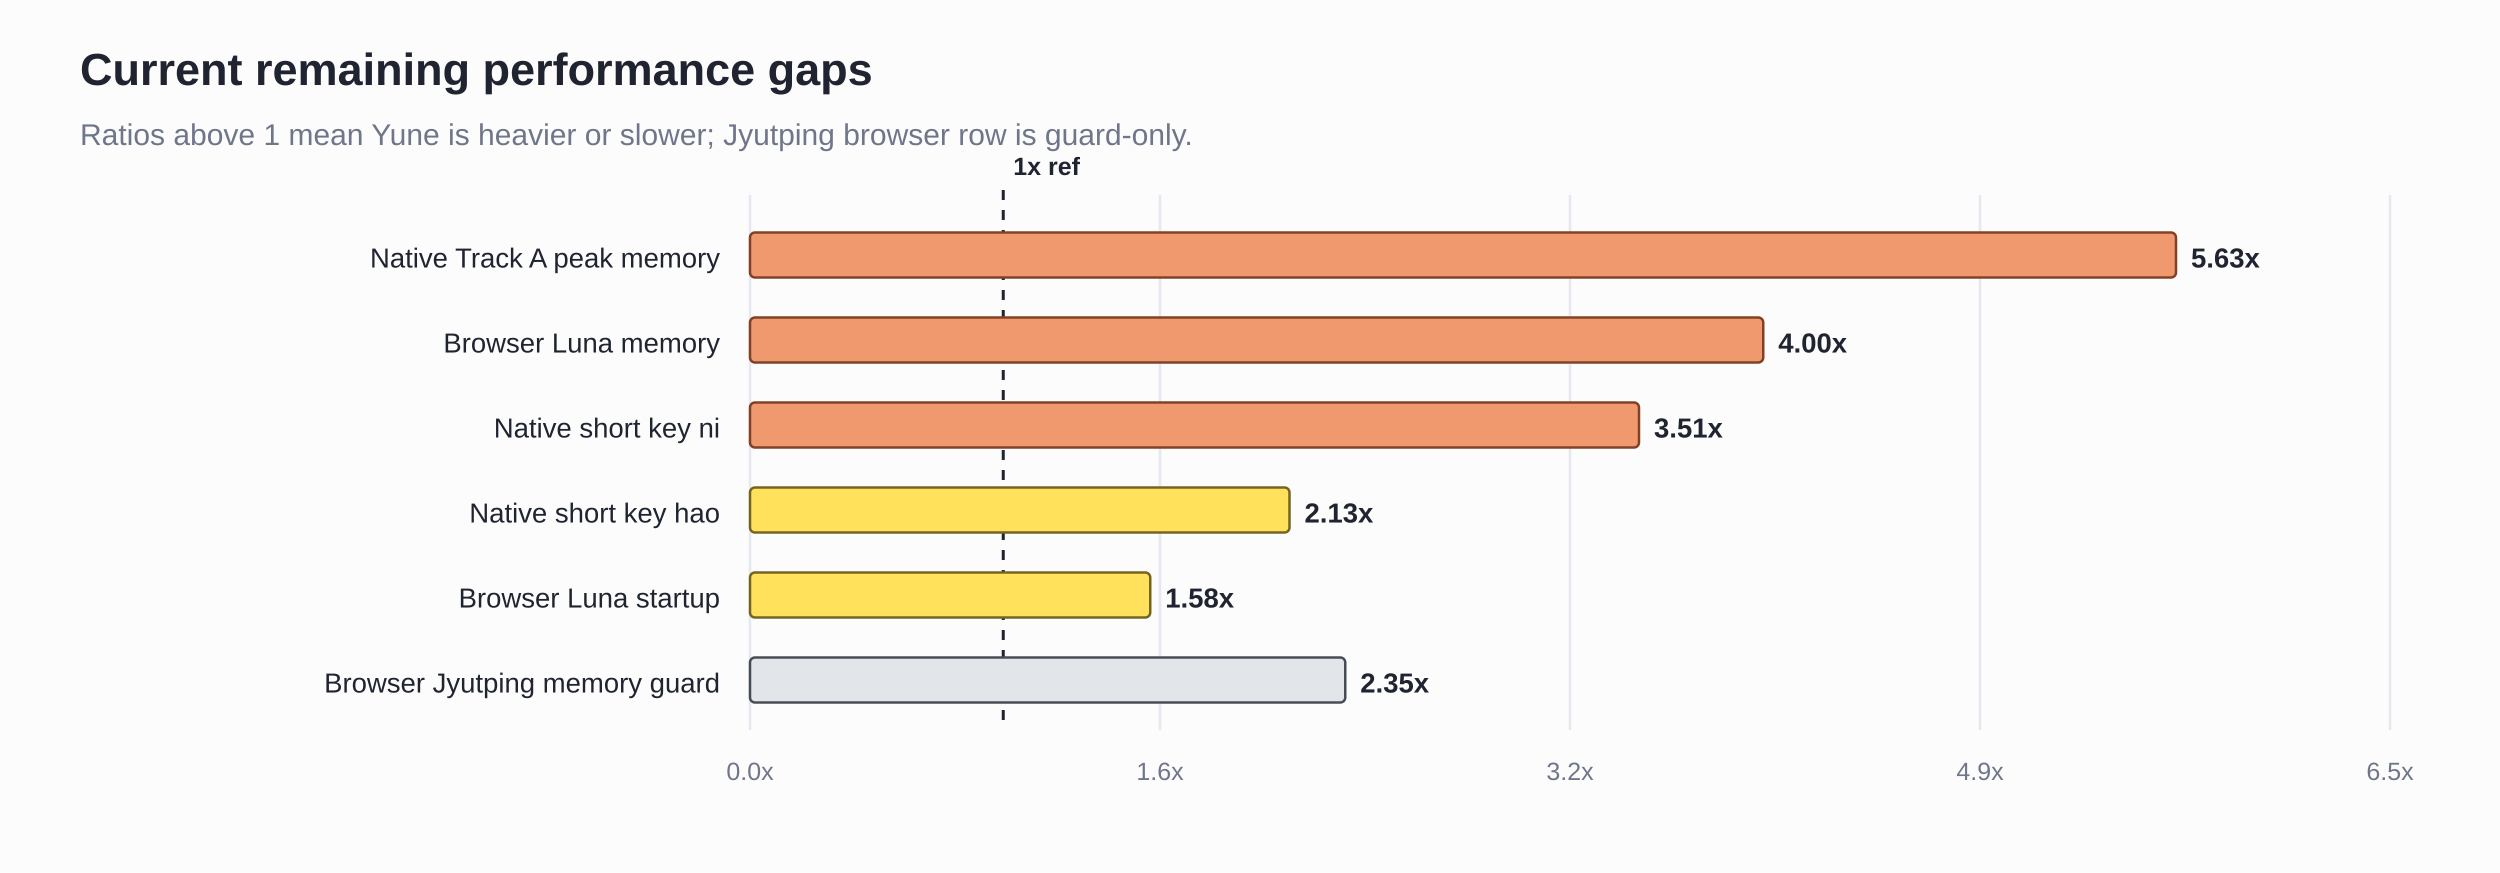
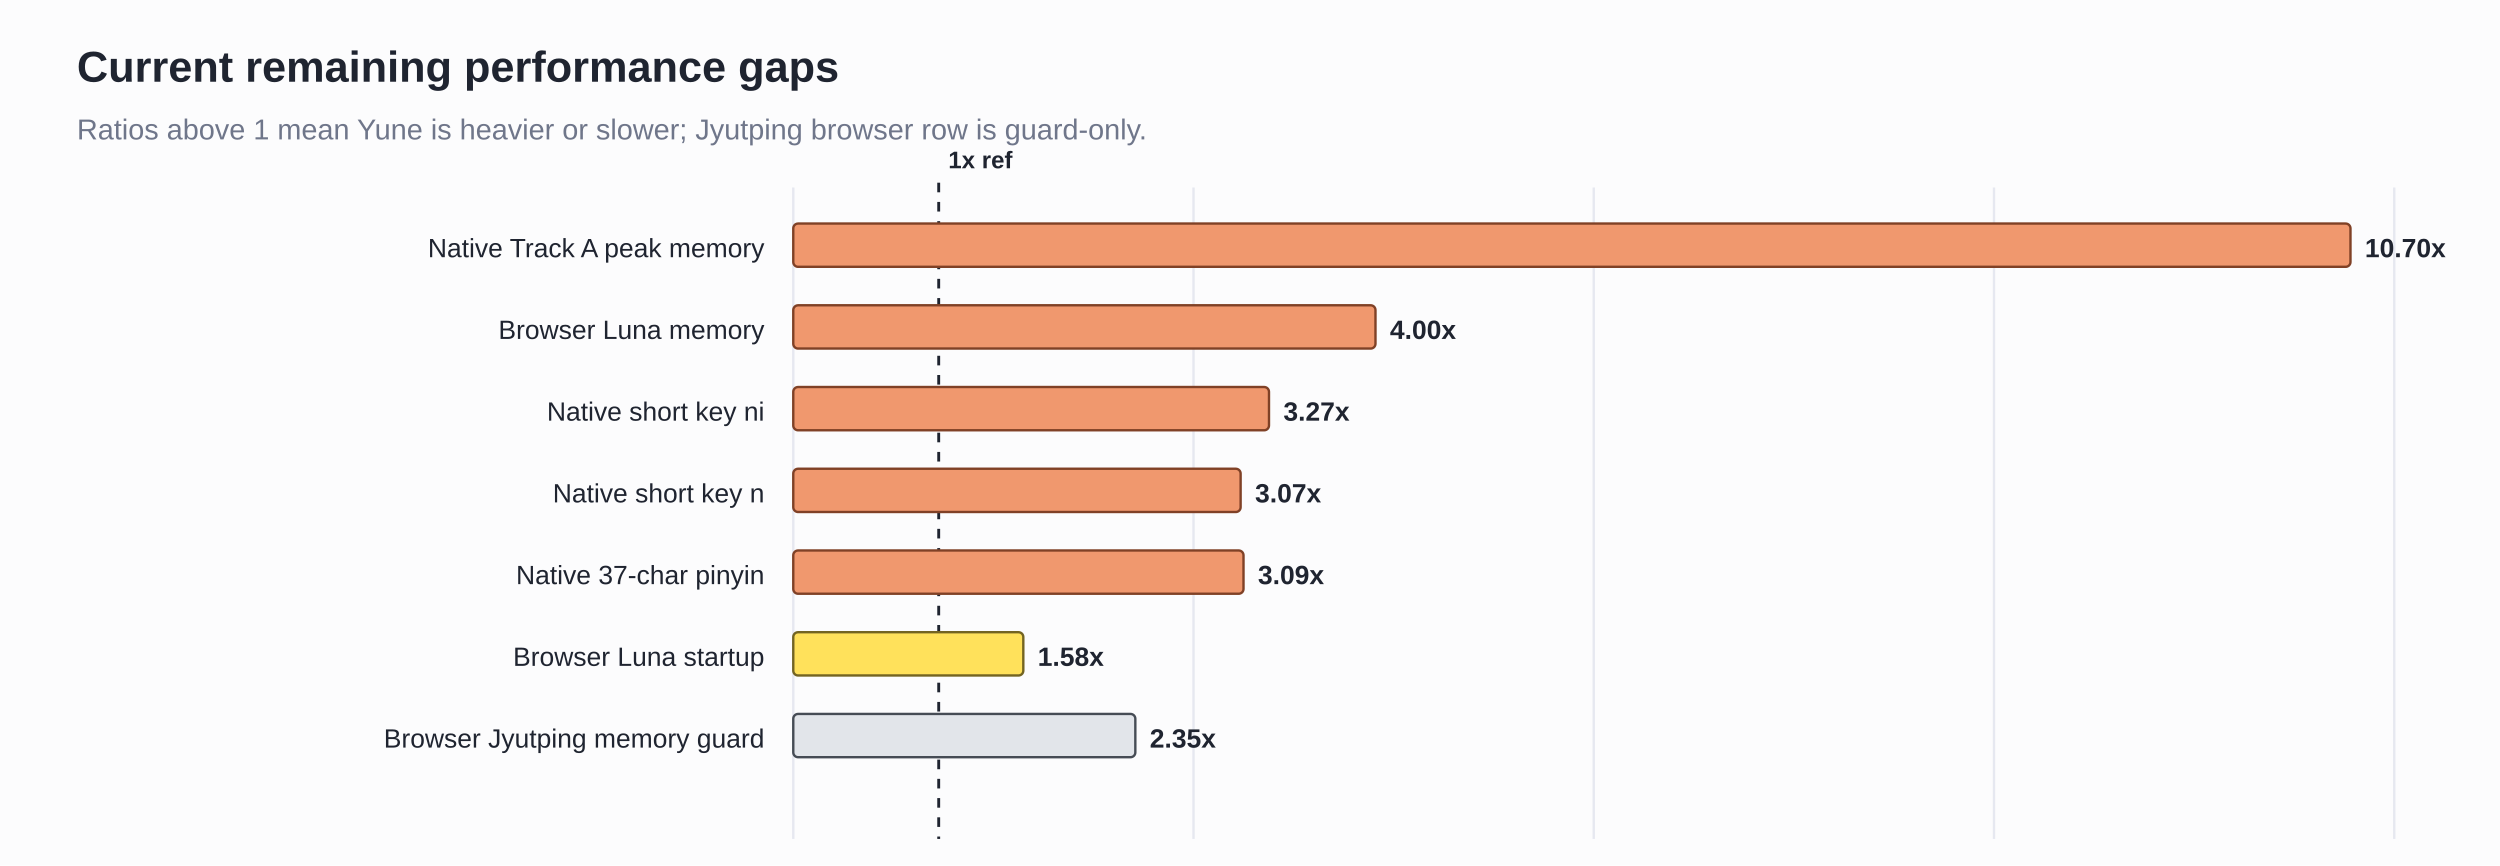
- <svg xmlns="http://www.w3.org/2000/svg" width="1000" height="349" viewBox="0 0 1000 349" role="img" aria-labelledby="title desc">
-   <rect width="1000" height="349" fill="#FCFCFD" />
-   <text x="32" y="34" font-family="Segoe UI, Arial, sans-serif" font-size="18" font-weight="700" fill="#1F2430" text-anchor="start">Current remaining performance gaps</text>
-   <text x="32" y="58" font-family="Segoe UI, Arial, sans-serif" font-size="12" font-weight="400" fill="#6F768A" text-anchor="start">Ratios above 1 mean Yune is heavier or slower; Jyutping browser row is guard-only.</text>
-   <line x1="300.0" y1="78" x2="300.0" y2="292" stroke="#E6E8F0" stroke-width="1" />
-   <text x="300.0" y="312" font-family="Segoe UI, Arial, sans-serif" font-size="10" font-weight="400" fill="#6F768A" text-anchor="middle">0.0x</text>
-   <line x1="464.0" y1="78" x2="464.0" y2="292" stroke="#E6E8F0" stroke-width="1" />
-   <text x="464.0" y="312" font-family="Segoe UI, Arial, sans-serif" font-size="10" font-weight="400" fill="#6F768A" text-anchor="middle">1.6x</text>
-   <line x1="628.0" y1="78" x2="628.0" y2="292" stroke="#E6E8F0" stroke-width="1" />
-   <text x="628.0" y="312" font-family="Segoe UI, Arial, sans-serif" font-size="10" font-weight="400" fill="#6F768A" text-anchor="middle">3.2x</text>
-   <line x1="792.0" y1="78" x2="792.0" y2="292" stroke="#E6E8F0" stroke-width="1" />
-   <text x="792.0" y="312" font-family="Segoe UI, Arial, sans-serif" font-size="10" font-weight="400" fill="#6F768A" text-anchor="middle">4.9x</text>
-   <line x1="956.0" y1="78" x2="956.0" y2="292" stroke="#E6E8F0" stroke-width="1" />
-   <text x="956.0" y="312" font-family="Segoe UI, Arial, sans-serif" font-size="10" font-weight="400" fill="#6F768A" text-anchor="middle">6.5x</text>
-   <line x1="401.3" y1="76" x2="401.3" y2="292" stroke="#1F2430" stroke-width="1.2" stroke-dasharray="4 4" />
-   <text x="405.3" y="70" font-family="Segoe UI, Arial, sans-serif" font-size="10" font-weight="600" fill="#1F2430" text-anchor="start">1x ref</text>
-   <text x="288" y="107" font-family="Segoe UI, Arial, sans-serif" font-size="11" font-weight="500" fill="#1F2430" text-anchor="end">Native Track A peak memory</text>
-   <rect x="300" y="93" width="570.4" height="18" rx="2" fill="#F0986E" stroke="#804126" stroke-width="1" />
-   <text x="876.4" y="107" font-family="Segoe UI, Arial, sans-serif" font-size="11" font-weight="600" fill="#1F2430" text-anchor="start">5.63x</text>
-   <text x="288" y="141" font-family="Segoe UI, Arial, sans-serif" font-size="11" font-weight="500" fill="#1F2430" text-anchor="end">Browser Luna memory</text>
-   <rect x="300" y="127" width="405.3" height="18" rx="2" fill="#F0986E" stroke="#804126" stroke-width="1" />
-   <text x="711.3" y="141" font-family="Segoe UI, Arial, sans-serif" font-size="11" font-weight="600" fill="#1F2430" text-anchor="start">4.00x</text>
-   <text x="288" y="175" font-family="Segoe UI, Arial, sans-serif" font-size="11" font-weight="500" fill="#1F2430" text-anchor="end">Native short key ni</text>
-   <rect x="300" y="161" width="355.6" height="18" rx="2" fill="#F0986E" stroke="#804126" stroke-width="1" />
-   <text x="661.6" y="175" font-family="Segoe UI, Arial, sans-serif" font-size="11" font-weight="600" fill="#1F2430" text-anchor="start">3.51x</text>
-   <text x="288" y="209" font-family="Segoe UI, Arial, sans-serif" font-size="11" font-weight="500" fill="#1F2430" text-anchor="end">Native short key hao</text>
-   <rect x="300" y="195" width="215.8" height="18" rx="2" fill="#FFE15B" stroke="#736422" stroke-width="1" />
-   <text x="521.8" y="209" font-family="Segoe UI, Arial, sans-serif" font-size="11" font-weight="600" fill="#1F2430" text-anchor="start">2.13x</text>
-   <text x="288" y="243" font-family="Segoe UI, Arial, sans-serif" font-size="11" font-weight="500" fill="#1F2430" text-anchor="end">Browser Luna startup</text>
-   <rect x="300" y="229" width="160.1" height="18" rx="2" fill="#FFE15B" stroke="#736422" stroke-width="1" />
-   <text x="466.1" y="243" font-family="Segoe UI, Arial, sans-serif" font-size="11" font-weight="600" fill="#1F2430" text-anchor="start">1.58x</text>
-   <text x="288" y="277" font-family="Segoe UI, Arial, sans-serif" font-size="11" font-weight="500" fill="#1F2430" text-anchor="end">Browser Jyutping memory guard</text>
-   <rect x="300" y="263" width="238.1" height="18" rx="2" fill="#E2E5EA" stroke="#464C55" stroke-width="1" />
-   <text x="544.1" y="277" font-family="Segoe UI, Arial, sans-serif" font-size="11" font-weight="600" fill="#1F2430" text-anchor="start">2.35x</text>
+ <svg xmlns="http://www.w3.org/2000/svg" width="1040" height="360" viewBox="0 0 1040 360" role="img" aria-labelledby="title desc">
+   <rect width="1040" height="360" fill="#FCFCFD" />
+   <text x="32" y="34" font-family="Segoe UI, Arial, sans-serif" font-size="18" font-weight="700" fill="#1F2430">Current remaining performance gaps</text>
+   <text x="32" y="58" font-family="Segoe UI, Arial, sans-serif" font-size="12" fill="#6F768A">Ratios above 1 mean Yune is heavier or slower; Jyutping browser row is guard-only.</text>
+   <line x1="330" y1="78" x2="330" y2="349" stroke="#E6E8F0" stroke-width="1" />
+   <text x="330" y="369" font-family="Segoe UI, Arial, sans-serif" font-size="10" fill="#6F768A" text-anchor="middle">0x</text>
+   <line x1="496.5" y1="78" x2="496.5" y2="349" stroke="#E6E8F0" stroke-width="1" />
+   <text x="496.5" y="369" font-family="Segoe UI, Arial, sans-serif" font-size="10" fill="#6F768A" text-anchor="middle">2.8x</text>
+   <line x1="663" y1="78" x2="663" y2="349" stroke="#E6E8F0" stroke-width="1" />
+   <text x="663" y="369" font-family="Segoe UI, Arial, sans-serif" font-size="10" fill="#6F768A" text-anchor="middle">5.5x</text>
+   <line x1="829.5" y1="78" x2="829.5" y2="349" stroke="#E6E8F0" stroke-width="1" />
+   <text x="829.5" y="369" font-family="Segoe UI, Arial, sans-serif" font-size="10" fill="#6F768A" text-anchor="middle">8.2x</text>
+   <line x1="996" y1="78" x2="996" y2="349" stroke="#E6E8F0" stroke-width="1" />
+   <text x="996" y="369" font-family="Segoe UI, Arial, sans-serif" font-size="10" fill="#6F768A" text-anchor="middle">11x</text>
+   <line x1="390.5" y1="76" x2="390.5" y2="349" stroke="#1F2430" stroke-width="1.2" stroke-dasharray="4 4" />
+   <text x="394.5" y="70" font-family="Segoe UI, Arial, sans-serif" font-size="10" font-weight="600" fill="#1F2430">1x ref</text>
+   <text x="318" y="107" font-family="Segoe UI, Arial, sans-serif" font-size="11" font-weight="500" fill="#1F2430" text-anchor="end">Native Track A peak memory</text>
+   <rect x="330" y="93" width="647.8" height="18" rx="2" fill="#F0986E" stroke="#804126" stroke-width="1" />
+   <text x="983.8" y="107" font-family="Segoe UI, Arial, sans-serif" font-size="11" font-weight="600" fill="#1F2430">10.70x</text>
+   <text x="318" y="141" font-family="Segoe UI, Arial, sans-serif" font-size="11" font-weight="500" fill="#1F2430" text-anchor="end">Browser Luna memory</text>
+   <rect x="330" y="127" width="242.2" height="18" rx="2" fill="#F0986E" stroke="#804126" stroke-width="1" />
+   <text x="578.2" y="141" font-family="Segoe UI, Arial, sans-serif" font-size="11" font-weight="600" fill="#1F2430">4.00x</text>
+   <text x="318" y="175" font-family="Segoe UI, Arial, sans-serif" font-size="11" font-weight="500" fill="#1F2430" text-anchor="end">Native short key ni</text>
+   <rect x="330" y="161" width="197.9" height="18" rx="2" fill="#F0986E" stroke="#804126" stroke-width="1" />
+   <text x="533.9" y="175" font-family="Segoe UI, Arial, sans-serif" font-size="11" font-weight="600" fill="#1F2430">3.27x</text>
+   <text x="318" y="209" font-family="Segoe UI, Arial, sans-serif" font-size="11" font-weight="500" fill="#1F2430" text-anchor="end">Native short key n</text>
+   <rect x="330" y="195" width="186.1" height="18" rx="2" fill="#F0986E" stroke="#804126" stroke-width="1" />
+   <text x="522.1" y="209" font-family="Segoe UI, Arial, sans-serif" font-size="11" font-weight="600" fill="#1F2430">3.07x</text>
+   <text x="318" y="243" font-family="Segoe UI, Arial, sans-serif" font-size="11" font-weight="500" fill="#1F2430" text-anchor="end">Native 37-char pinyin</text>
+   <rect x="330" y="229" width="187.3" height="18" rx="2" fill="#F0986E" stroke="#804126" stroke-width="1" />
+   <text x="523.3" y="243" font-family="Segoe UI, Arial, sans-serif" font-size="11" font-weight="600" fill="#1F2430">3.09x</text>
+   <text x="318" y="277" font-family="Segoe UI, Arial, sans-serif" font-size="11" font-weight="500" fill="#1F2430" text-anchor="end">Browser Luna startup</text>
+   <rect x="330" y="263" width="95.7" height="18" rx="2" fill="#FFE15B" stroke="#736422" stroke-width="1" />
+   <text x="431.7" y="277" font-family="Segoe UI, Arial, sans-serif" font-size="11" font-weight="600" fill="#1F2430">1.58x</text>
+   <text x="318" y="311" font-family="Segoe UI, Arial, sans-serif" font-size="11" font-weight="500" fill="#1F2430" text-anchor="end">Browser Jyutping memory guard</text>
+   <rect x="330" y="297" width="142.3" height="18" rx="2" fill="#E2E5EA" stroke="#464C55" stroke-width="1" />
+   <text x="478.3" y="311" font-family="Segoe UI, Arial, sans-serif" font-size="11" font-weight="600" fill="#1F2430">2.35x</text>
</svg>
